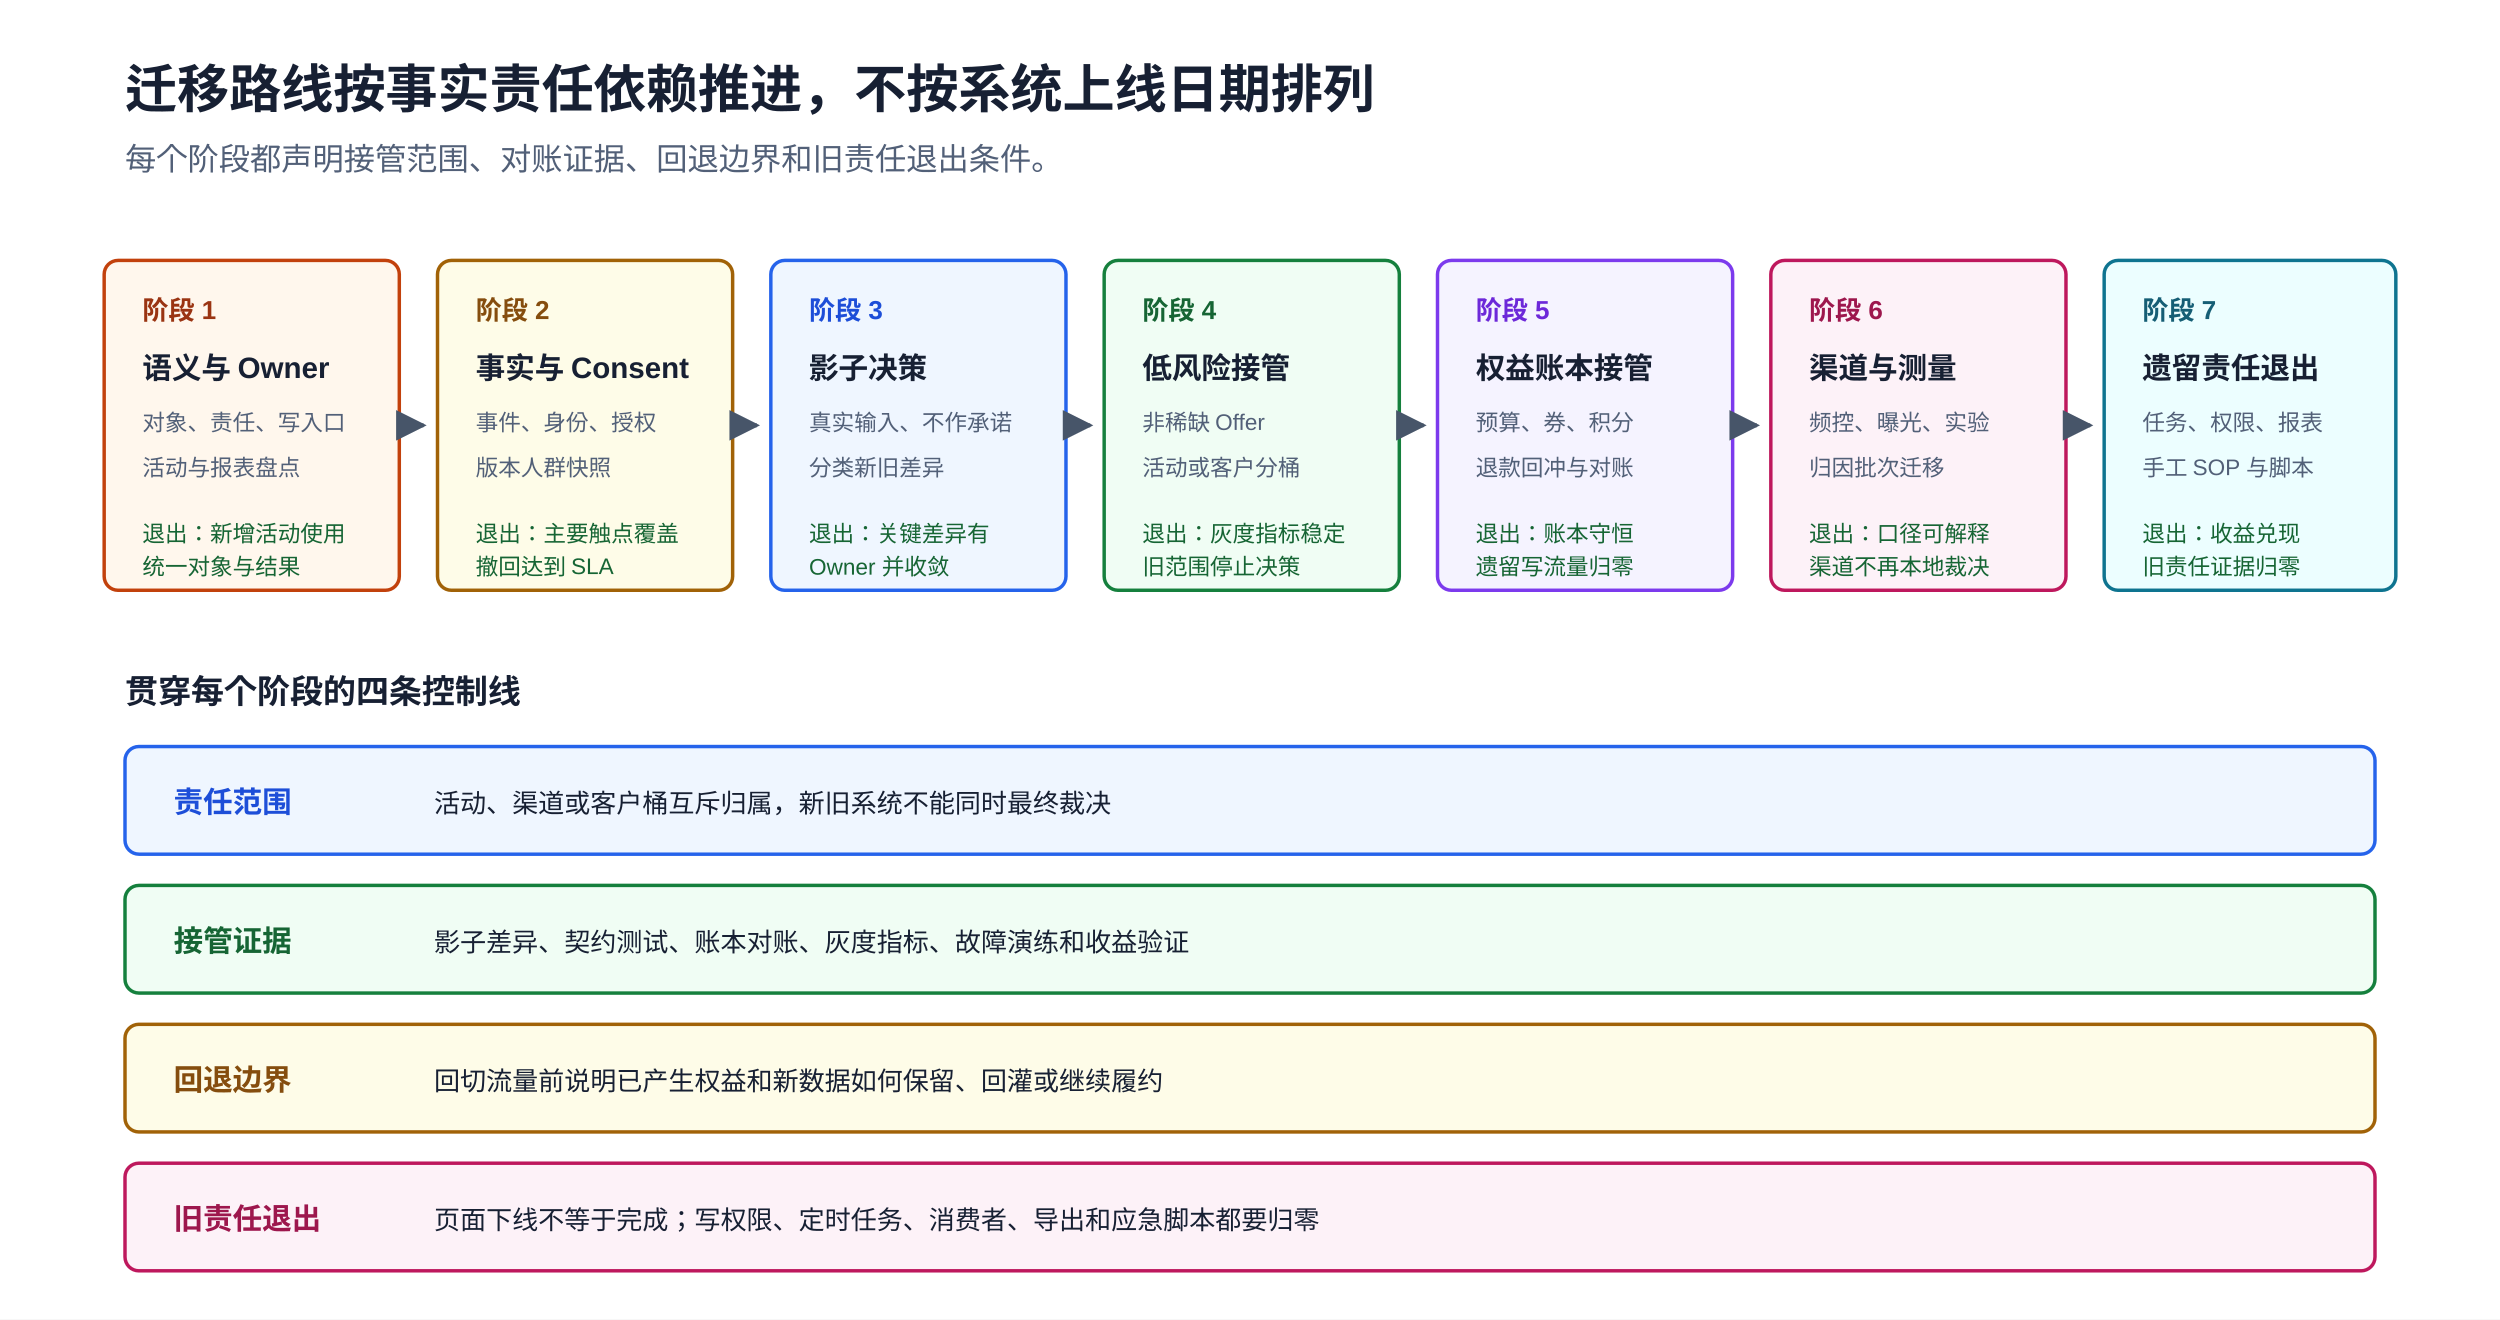
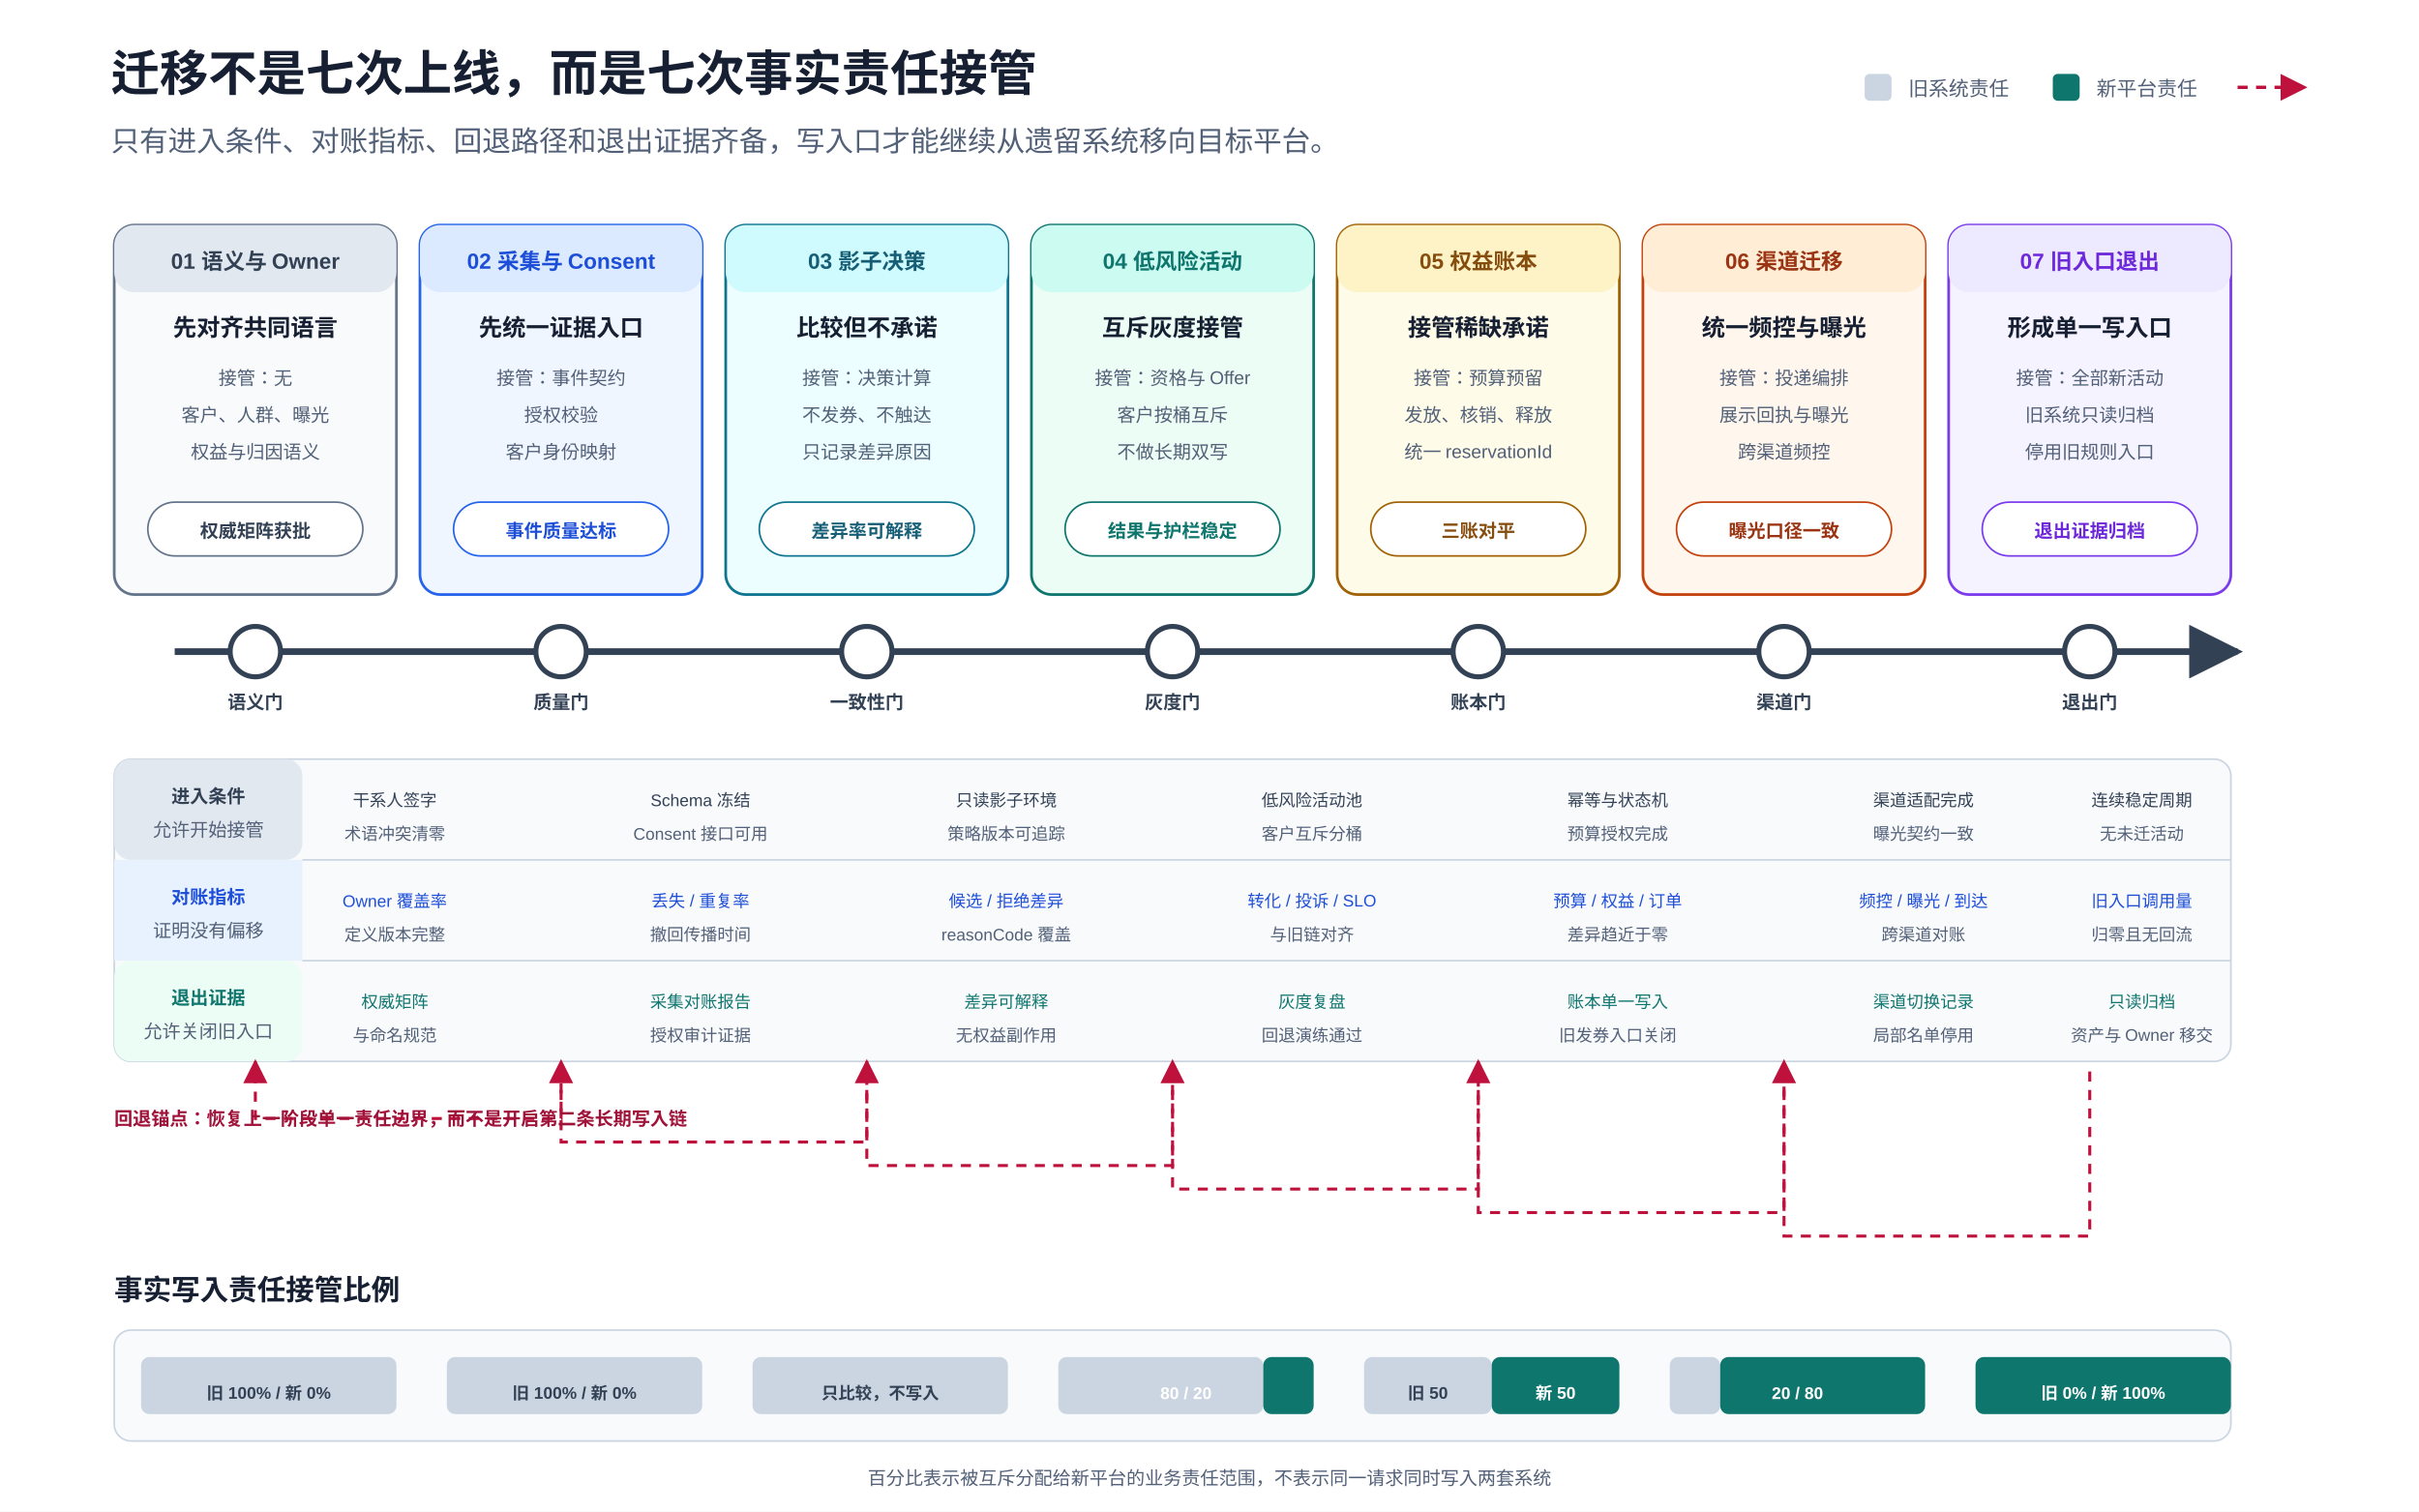
- <svg xmlns="http://www.w3.org/2000/svg" width="1440" height="760" viewBox="0 0 1440 760" role="img" aria-labelledby="title desc">
+ <svg xmlns="http://www.w3.org/2000/svg" width="1440" height="900" viewBox="0 0 1440 900" role="img" aria-labelledby="title desc">
  <defs>
    <marker id="arrow" viewBox="0 0 10 10" refX="9" refY="5" markerWidth="8" markerHeight="8" orient="auto">
-       <path d="M0 0 L10 5 L0 10 Z" fill="#475569" />
+       <path d="M0 0 L10 5 L0 10 Z" fill="#334155" />
+     </marker>
+     <marker id="rollback" viewBox="0 0 10 10" refX="9" refY="5" markerWidth="8" markerHeight="8" orient="auto">
+       <path d="M0 0 L10 5 L0 10 Z" fill="#be123c" />
    </marker>
  </defs>
-   <rect width="1440" height="760" fill="#ffffff" />
+   <rect width="1440" height="900" fill="#ffffff" />
  <g font-family="Arial, 'PingFang SC', sans-serif">
-     <text x="72" y="62" fill="#172033" font-size="30" font-weight="700">迁移路线按事实责任依赖推进，不按系统上线日期排列</text>
-     <text x="72" y="98" fill="#526078" font-size="18">每个阶段都声明接管范围、对账证据、回退边界和旧责任退出条件。</text>
+     <text x="66" y="54" fill="#172033" font-size="29" font-weight="700">迁移不是七次上线，而是七次事实责任接管</text>
+     <text x="66" y="90" fill="#526078" font-size="17">只有进入条件、对账指标、回退路径和退出证据齐备，写入口才能继续从遗留系统移向目标平台。</text>
+     <g font-size="12">
+       <rect x="1110" y="44" width="16" height="16" rx="3" fill="#cbd5e1" />
+       <text x="1136" y="57" fill="#526078">旧系统责任</text>
+       <rect x="1222" y="44" width="16" height="16" rx="3" fill="#0f766e" />
+       <text x="1248" y="57" fill="#526078">新平台责任</text>
+       <path d="M1332 52 H1372" stroke="#be123c" stroke-width="2" stroke-dasharray="6 5" marker-end="url(#rollback)" />
+     </g>
+     <path d="M104 388 H1332" fill="none" stroke="#334155" stroke-width="4" marker-end="url(#arrow)" />
+     <g fill="#ffffff" stroke="#334155" stroke-width="3">
+       <circle cx="152" cy="388" r="15" />
+       <circle cx="334" cy="388" r="15" />
+       <circle cx="516" cy="388" r="15" />
+       <circle cx="698" cy="388" r="15" />
+       <circle cx="880" cy="388" r="15" />
+       <circle cx="1062" cy="388" r="15" />
+       <circle cx="1244" cy="388" r="15" />
+     </g>
+     <g text-anchor="middle">
+       <rect x="68" y="134" width="168" height="220" rx="12" fill="#f8fafc" stroke="#64748b" stroke-width="1.6" />
+       <rect x="68" y="134" width="168" height="40" rx="12" fill="#e2e8f0" />
+       <text x="152" y="160" fill="#334155" font-size="13" font-weight="700">01 语义与 Owner</text>
+       <text x="152" y="200" fill="#172033" font-size="14" font-weight="700">先对齐共同语言</text>
+       <text x="152" y="229" fill="#526078" font-size="11">接管：无</text>
+       <text x="152" y="251" fill="#526078" font-size="11">客户、人群、曝光</text>
+       <text x="152" y="273" fill="#526078" font-size="11">权益与归因语义</text>
+       <rect x="88" y="299" width="128" height="32" rx="16" fill="#ffffff" stroke="#64748b" />
+       <text x="152" y="320" fill="#334155" font-size="11" font-weight="700">权威矩阵获批</text>
+       <rect x="250" y="134" width="168" height="220" rx="12" fill="#eff6ff" stroke="#2563eb" stroke-width="1.6" />
+       <rect x="250" y="134" width="168" height="40" rx="12" fill="#dbeafe" />
+       <text x="334" y="160" fill="#1d4ed8" font-size="13" font-weight="700">02 采集与 Consent</text>
+       <text x="334" y="200" fill="#172033" font-size="14" font-weight="700">先统一证据入口</text>
+       <text x="334" y="229" fill="#526078" font-size="11">接管：事件契约</text>
+       <text x="334" y="251" fill="#526078" font-size="11">授权校验</text>
+       <text x="334" y="273" fill="#526078" font-size="11">客户身份映射</text>
+       <rect x="270" y="299" width="128" height="32" rx="16" fill="#ffffff" stroke="#2563eb" />
+       <text x="334" y="320" fill="#1d4ed8" font-size="11" font-weight="700">事件质量达标</text>
+       <rect x="432" y="134" width="168" height="220" rx="12" fill="#ecfeff" stroke="#0e7490" stroke-width="1.6" />
+       <rect x="432" y="134" width="168" height="40" rx="12" fill="#cffafe" />
+       <text x="516" y="160" fill="#155e75" font-size="13" font-weight="700">03 影子决策</text>
+       <text x="516" y="200" fill="#172033" font-size="14" font-weight="700">比较但不承诺</text>
+       <text x="516" y="229" fill="#526078" font-size="11">接管：决策计算</text>
+       <text x="516" y="251" fill="#526078" font-size="11">不发券、不触达</text>
+       <text x="516" y="273" fill="#526078" font-size="11">只记录差异原因</text>
+       <rect x="452" y="299" width="128" height="32" rx="16" fill="#ffffff" stroke="#0e7490" />
+       <text x="516" y="320" fill="#155e75" font-size="11" font-weight="700">差异率可解释</text>
+       <rect x="614" y="134" width="168" height="220" rx="12" fill="#ecfdf5" stroke="#0f766e" stroke-width="1.6" />
+       <rect x="614" y="134" width="168" height="40" rx="12" fill="#ccfbf1" />
+       <text x="698" y="160" fill="#0f766e" font-size="13" font-weight="700">04 低风险活动</text>
+       <text x="698" y="200" fill="#172033" font-size="14" font-weight="700">互斥灰度接管</text>
+       <text x="698" y="229" fill="#526078" font-size="11">接管：资格与 Offer</text>
+       <text x="698" y="251" fill="#526078" font-size="11">客户按桶互斥</text>
+       <text x="698" y="273" fill="#526078" font-size="11">不做长期双写</text>
+       <rect x="634" y="299" width="128" height="32" rx="16" fill="#ffffff" stroke="#0f766e" />
+       <text x="698" y="320" fill="#0f766e" font-size="11" font-weight="700">结果与护栏稳定</text>
+       <rect x="796" y="134" width="168" height="220" rx="12" fill="#fefce8" stroke="#a16207" stroke-width="1.6" />
+       <rect x="796" y="134" width="168" height="40" rx="12" fill="#fef3c7" />
+       <text x="880" y="160" fill="#854d0e" font-size="13" font-weight="700">05 权益账本</text>
+       <text x="880" y="200" fill="#172033" font-size="14" font-weight="700">接管稀缺承诺</text>
+       <text x="880" y="229" fill="#526078" font-size="11">接管：预算预留</text>
+       <text x="880" y="251" fill="#526078" font-size="11">发放、核销、释放</text>
+       <text x="880" y="273" fill="#526078" font-size="11">统一 reservationId</text>
+       <rect x="816" y="299" width="128" height="32" rx="16" fill="#ffffff" stroke="#a16207" />
+       <text x="880" y="320" fill="#854d0e" font-size="11" font-weight="700">三账对平</text>
+       <rect x="978" y="134" width="168" height="220" rx="12" fill="#fff7ed" stroke="#c2410c" stroke-width="1.6" />
+       <rect x="978" y="134" width="168" height="40" rx="12" fill="#ffedd5" />
+       <text x="1062" y="160" fill="#9a3412" font-size="13" font-weight="700">06 渠道迁移</text>
+       <text x="1062" y="200" fill="#172033" font-size="14" font-weight="700">统一频控与曝光</text>
+       <text x="1062" y="229" fill="#526078" font-size="11">接管：投递编排</text>
+       <text x="1062" y="251" fill="#526078" font-size="11">展示回执与曝光</text>
+       <text x="1062" y="273" fill="#526078" font-size="11">跨渠道频控</text>
+       <rect x="998" y="299" width="128" height="32" rx="16" fill="#ffffff" stroke="#c2410c" />
+       <text x="1062" y="320" fill="#9a3412" font-size="11" font-weight="700">曝光口径一致</text>
+       <rect x="1160" y="134" width="168" height="220" rx="12" fill="#f5f3ff" stroke="#7c3aed" stroke-width="1.6" />
+       <rect x="1160" y="134" width="168" height="40" rx="12" fill="#ede9fe" />
+       <text x="1244" y="160" fill="#6d28d9" font-size="13" font-weight="700">07 旧入口退出</text>
+       <text x="1244" y="200" fill="#172033" font-size="14" font-weight="700">形成单一写入口</text>
+       <text x="1244" y="229" fill="#526078" font-size="11">接管：全部新活动</text>
+       <text x="1244" y="251" fill="#526078" font-size="11">旧系统只读归档</text>
+       <text x="1244" y="273" fill="#526078" font-size="11">停用旧规则入口</text>
+       <rect x="1180" y="299" width="128" height="32" rx="16" fill="#ffffff" stroke="#7c3aed" />
+       <text x="1244" y="320" fill="#6d28d9" font-size="11" font-weight="700">退出证据归档</text>
+     </g>
+     <g fill="#334155" font-size="11" text-anchor="middle" font-weight="700">
+       <text x="152" y="422">语义门</text>
+       <text x="334" y="422">质量门</text>
+       <text x="516" y="422">一致性门</text>
+       <text x="698" y="422">灰度门</text>
+       <text x="880" y="422">账本门</text>
+       <text x="1062" y="422">渠道门</text>
+       <text x="1244" y="422">退出门</text>
+     </g>
+     <rect x="68" y="452" width="1260" height="180" rx="10" fill="#f8fafc" stroke="#cbd5e1" />
+     <g font-size="11">
+       <rect x="68" y="452" width="112" height="60" rx="10" fill="#e2e8f0" />
+       <text x="124" y="478" text-anchor="middle" fill="#334155" font-weight="700">进入条件</text>
+       <text x="124" y="498" text-anchor="middle" fill="#526078">允许开始接管</text>
+       <rect x="68" y="512" width="112" height="60" fill="#e8f2ff" />
+       <text x="124" y="538" text-anchor="middle" fill="#1d4ed8" font-weight="700">对账指标</text>
+       <text x="124" y="558" text-anchor="middle" fill="#526078">证明没有偏移</text>
+       <rect x="68" y="572" width="112" height="60" rx="10" fill="#ecfdf5" />
+       <text x="124" y="598" text-anchor="middle" fill="#0f766e" font-weight="700">退出证据</text>
+       <text x="124" y="618" text-anchor="middle" fill="#526078">允许关闭旧入口</text>
+     </g>
+     <g stroke="#cbd5e1">
+       <path d="M180 512 H1328" />
+       <path d="M180 572 H1328" />
+     </g>
+     <g text-anchor="middle" font-size="10">
+       <text x="235" y="480" fill="#334155">干系人签字</text>
+       <text x="235" y="500" fill="#526078">术语冲突清零</text>
+       <text x="235" y="540" fill="#1d4ed8">Owner 覆盖率</text>
+       <text x="235" y="560" fill="#526078">定义版本完整</text>
+       <text x="235" y="600" fill="#0f766e">权威矩阵</text>
+       <text x="235" y="620" fill="#526078">与命名规范</text>
+       <text x="417" y="480" fill="#334155">Schema 冻结</text>
+       <text x="417" y="500" fill="#526078">Consent 接口可用</text>
+       <text x="417" y="540" fill="#1d4ed8">丢失 / 重复率</text>
+       <text x="417" y="560" fill="#526078">撤回传播时间</text>
+       <text x="417" y="600" fill="#0f766e">采集对账报告</text>
+       <text x="417" y="620" fill="#526078">授权审计证据</text>
+       <text x="599" y="480" fill="#334155">只读影子环境</text>
+       <text x="599" y="500" fill="#526078">策略版本可追踪</text>
+       <text x="599" y="540" fill="#1d4ed8">候选 / 拒绝差异</text>
+       <text x="599" y="560" fill="#526078">reasonCode 覆盖</text>
+       <text x="599" y="600" fill="#0f766e">差异可解释</text>
+       <text x="599" y="620" fill="#526078">无权益副作用</text>
+       <text x="781" y="480" fill="#334155">低风险活动池</text>
+       <text x="781" y="500" fill="#526078">客户互斥分桶</text>
+       <text x="781" y="540" fill="#1d4ed8">转化 / 投诉 / SLO</text>
+       <text x="781" y="560" fill="#526078">与旧链对齐</text>
+       <text x="781" y="600" fill="#0f766e">灰度复盘</text>
+       <text x="781" y="620" fill="#526078">回退演练通过</text>
+       <text x="963" y="480" fill="#334155">幂等与状态机</text>
+       <text x="963" y="500" fill="#526078">预算授权完成</text>
+       <text x="963" y="540" fill="#1d4ed8">预算 / 权益 / 订单</text>
+       <text x="963" y="560" fill="#526078">差异趋近于零</text>
+       <text x="963" y="600" fill="#0f766e">账本单一写入</text>
+       <text x="963" y="620" fill="#526078">旧发券入口关闭</text>
+       <text x="1145" y="480" fill="#334155">渠道适配完成</text>
+       <text x="1145" y="500" fill="#526078">曝光契约一致</text>
+       <text x="1145" y="540" fill="#1d4ed8">频控 / 曝光 / 到达</text>
+       <text x="1145" y="560" fill="#526078">跨渠道对账</text>
+       <text x="1145" y="600" fill="#0f766e">渠道切换记录</text>
+       <text x="1145" y="620" fill="#526078">局部名单停用</text>
+       <text x="1275" y="480" fill="#334155">连续稳定周期</text>
+       <text x="1275" y="500" fill="#526078">无未迁活动</text>
+       <text x="1275" y="540" fill="#1d4ed8">旧入口调用量</text>
+       <text x="1275" y="560" fill="#526078">归零且无回流</text>
+       <text x="1275" y="600" fill="#0f766e">只读归档</text>
+       <text x="1275" y="620" fill="#526078">资产与 Owner 移交</text>
+     </g>
+     <g fill="none" stroke="#be123c" stroke-width="1.8" stroke-dasharray="6 5" marker-end="url(#rollback)">
+       <path d="M334 638 V666 H152 V632" />
+       <path d="M516 638 V680 H334 V632" />
+       <path d="M698 638 V694 H516 V632" />
+       <path d="M880 638 V708 H698 V632" />
+       <path d="M1062 638 V722 H880 V632" />
+       <path d="M1244 638 V736 H1062 V632" />
+     </g>
+     <text x="68" y="670" fill="#9f1239" font-size="11" font-weight="700">回退锚点：恢复上一阶段单一责任边界，而不是开启第二条长期写入链</text>
+     <text x="68" y="774" fill="#172033" font-size="17" font-weight="700">事实写入责任接管比例</text>
+     <rect x="68" y="792" width="1260" height="66" rx="10" fill="#f8fafc" stroke="#cbd5e1" />
    <g>
-       <rect x="60" y="150" width="170" height="190" rx="8" fill="#fff7ed" stroke="#c2410c" stroke-width="2" />
-       <text x="82" y="184" fill="#9a3412" font-size="15" font-weight="700">阶段 1</text>
-       <text x="82" y="218" fill="#172033" font-size="17" font-weight="700">语义与 Owner</text>
-       <text x="82" y="248" fill="#526078" font-size="13">对象、责任、写入口</text>
-       <text x="82" y="274" fill="#526078" font-size="13">活动与报表盘点</text>
-       <text x="82" y="312" fill="#166534" font-size="13">退出：新增活动使用</text>
-       <text x="82" y="331" fill="#166534" font-size="13">统一对象与结果</text>
-       <rect x="252" y="150" width="170" height="190" rx="8" fill="#fefce8" stroke="#a16207" stroke-width="2" />
-       <text x="274" y="184" fill="#854d0e" font-size="15" font-weight="700">阶段 2</text>
-       <text x="274" y="218" fill="#172033" font-size="17" font-weight="700">事实与 Consent</text>
-       <text x="274" y="248" fill="#526078" font-size="13">事件、身份、授权</text>
-       <text x="274" y="274" fill="#526078" font-size="13">版本人群快照</text>
-       <text x="274" y="312" fill="#166534" font-size="13">退出：主要触点覆盖</text>
-       <text x="274" y="331" fill="#166534" font-size="13">撤回达到 SLA</text>
-       <rect x="444" y="150" width="170" height="190" rx="8" fill="#eff6ff" stroke="#2563eb" stroke-width="2" />
-       <text x="466" y="184" fill="#1d4ed8" font-size="15" font-weight="700">阶段 3</text>
-       <text x="466" y="218" fill="#172033" font-size="17" font-weight="700">影子决策</text>
-       <text x="466" y="248" fill="#526078" font-size="13">真实输入、不作承诺</text>
-       <text x="466" y="274" fill="#526078" font-size="13">分类新旧差异</text>
-       <text x="466" y="312" fill="#166534" font-size="13">退出：关键差异有</text>
-       <text x="466" y="331" fill="#166534" font-size="13">Owner 并收敛</text>
-       <rect x="636" y="150" width="170" height="190" rx="8" fill="#f0fdf4" stroke="#15803d" stroke-width="2" />
-       <text x="658" y="184" fill="#166534" font-size="15" font-weight="700">阶段 4</text>
-       <text x="658" y="218" fill="#172033" font-size="17" font-weight="700">低风险接管</text>
-       <text x="658" y="248" fill="#526078" font-size="13">非稀缺 Offer</text>
-       <text x="658" y="274" fill="#526078" font-size="13">活动或客户分桶</text>
-       <text x="658" y="312" fill="#166534" font-size="13">退出：灰度指标稳定</text>
-       <text x="658" y="331" fill="#166534" font-size="13">旧范围停止决策</text>
-       <rect x="828" y="150" width="170" height="190" rx="8" fill="#f5f3ff" stroke="#7c3aed" stroke-width="2" />
-       <text x="850" y="184" fill="#6d28d9" font-size="15" font-weight="700">阶段 5</text>
-       <text x="850" y="218" fill="#172033" font-size="17" font-weight="700">权益账本接管</text>
-       <text x="850" y="248" fill="#526078" font-size="13">预算、券、积分</text>
-       <text x="850" y="274" fill="#526078" font-size="13">退款回冲与对账</text>
-       <text x="850" y="312" fill="#166534" font-size="13">退出：账本守恒</text>
-       <text x="850" y="331" fill="#166534" font-size="13">遗留写流量归零</text>
-       <rect x="1020" y="150" width="170" height="190" rx="8" fill="#fdf2f8" stroke="#be185d" stroke-width="2" />
-       <text x="1042" y="184" fill="#9d174d" font-size="15" font-weight="700">阶段 6</text>
-       <text x="1042" y="218" fill="#172033" font-size="17" font-weight="700">渠道与测量</text>
-       <text x="1042" y="248" fill="#526078" font-size="13">频控、曝光、实验</text>
-       <text x="1042" y="274" fill="#526078" font-size="13">归因批次迁移</text>
-       <text x="1042" y="312" fill="#166534" font-size="13">退出：口径可解释</text>
-       <text x="1042" y="331" fill="#166534" font-size="13">渠道不再本地裁决</text>
-       <rect x="1212" y="150" width="168" height="190" rx="8" fill="#ecfeff" stroke="#0e7490" stroke-width="2" />
-       <text x="1234" y="184" fill="#155e75" font-size="15" font-weight="700">阶段 7</text>
-       <text x="1234" y="218" fill="#172033" font-size="17" font-weight="700">遗留责任退出</text>
-       <text x="1234" y="248" fill="#526078" font-size="13">任务、权限、报表</text>
-       <text x="1234" y="274" fill="#526078" font-size="13">手工 SOP 与脚本</text>
-       <text x="1234" y="312" fill="#166534" font-size="13">退出：收益兑现</text>
-       <text x="1234" y="331" fill="#166534" font-size="13">旧责任证据归零</text>
-     </g>
-     <g stroke="#475569" stroke-width="2.2" fill="none" marker-end="url(#arrow)">
-       <path d="M230 245 H244" />
-       <path d="M422 245 H436" />
-       <path d="M614 245 H628" />
-       <path d="M806 245 H820" />
-       <path d="M998 245 H1012" />
-       <path d="M1190 245 H1204" />
-     </g>
-     <text x="72" y="405" fill="#172033" font-size="19" font-weight="700">贯穿每个阶段的四条控制线</text>
-     <rect x="72" y="430" width="1296" height="62" rx="8" fill="#eff6ff" stroke="#2563eb" stroke-width="2" />
-     <text x="100" y="468" fill="#1d4ed8" font-size="17" font-weight="700">责任范围</text>
-     <text x="250" y="468" fill="#172033" font-size="15">活动、渠道或客户桶互斥归属，新旧系统不能同时最终裁决</text>
-     <rect x="72" y="510" width="1296" height="62" rx="8" fill="#f0fdf4" stroke="#15803d" stroke-width="2" />
-     <text x="100" y="548" fill="#166534" font-size="17" font-weight="700">接管证据</text>
-     <text x="250" y="548" fill="#172033" font-size="15">影子差异、契约测试、账本对账、灰度指标、故障演练和收益验证</text>
-     <rect x="72" y="590" width="1296" height="62" rx="8" fill="#fefce8" stroke="#a16207" stroke-width="2" />
-     <text x="100" y="628" fill="#854d0e" font-size="17" font-weight="700">回退边界</text>
-     <text x="250" y="628" fill="#172033" font-size="15">回切流量前说明已产生权益和新数据如何保留、回灌或继续履约</text>
-     <rect x="72" y="670" width="1296" height="62" rx="8" fill="#fdf2f8" stroke="#be185d" stroke-width="2" />
-     <text x="100" y="708" fill="#9d174d" font-size="17" font-weight="700">旧责任退出</text>
-     <text x="250" y="708" fill="#172033" font-size="15">页面下线不等于完成；写权限、定时任务、消费者、导出和应急脚本都要归零</text>
+       <rect x="84" y="808" width="152" height="34" rx="5" fill="#cbd5e1" />
+       <rect x="266" y="808" width="152" height="34" rx="5" fill="#cbd5e1" />
+       <rect x="448" y="808" width="152" height="34" rx="5" fill="#cbd5e1" />
+       <rect x="630" y="808" width="122" height="34" rx="5" fill="#cbd5e1" />
+       <rect x="752" y="808" width="30" height="34" rx="5" fill="#0f766e" />
+       <rect x="812" y="808" width="76" height="34" rx="5" fill="#cbd5e1" />
+       <rect x="888" y="808" width="76" height="34" rx="5" fill="#0f766e" />
+       <rect x="994" y="808" width="30" height="34" rx="5" fill="#cbd5e1" />
+       <rect x="1024" y="808" width="122" height="34" rx="5" fill="#0f766e" />
+       <rect x="1176" y="808" width="152" height="34" rx="5" fill="#0f766e" />
+     </g>
+     <g text-anchor="middle" font-size="10" font-weight="700">
+       <text x="160" y="833" fill="#334155">旧 100% / 新 0%</text>
+       <text x="342" y="833" fill="#334155">旧 100% / 新 0%</text>
+       <text x="524" y="833" fill="#334155">只比较，不写入</text>
+       <text x="706" y="833" fill="#ffffff">80 / 20</text>
+       <text x="850" y="833" fill="#334155">旧 50</text>
+       <text x="926" y="833" fill="#ffffff">新 50</text>
+       <text x="1070" y="833" fill="#ffffff">20 / 80</text>
+       <text x="1252" y="833" fill="#ffffff">旧 0% / 新 100%</text>
+     </g>
+     <text x="720" y="884" text-anchor="middle" fill="#526078" font-size="11">百分比表示被互斥分配给新平台的业务责任范围，不表示同一请求同时写入两套系统</text>
  </g>
</svg>
